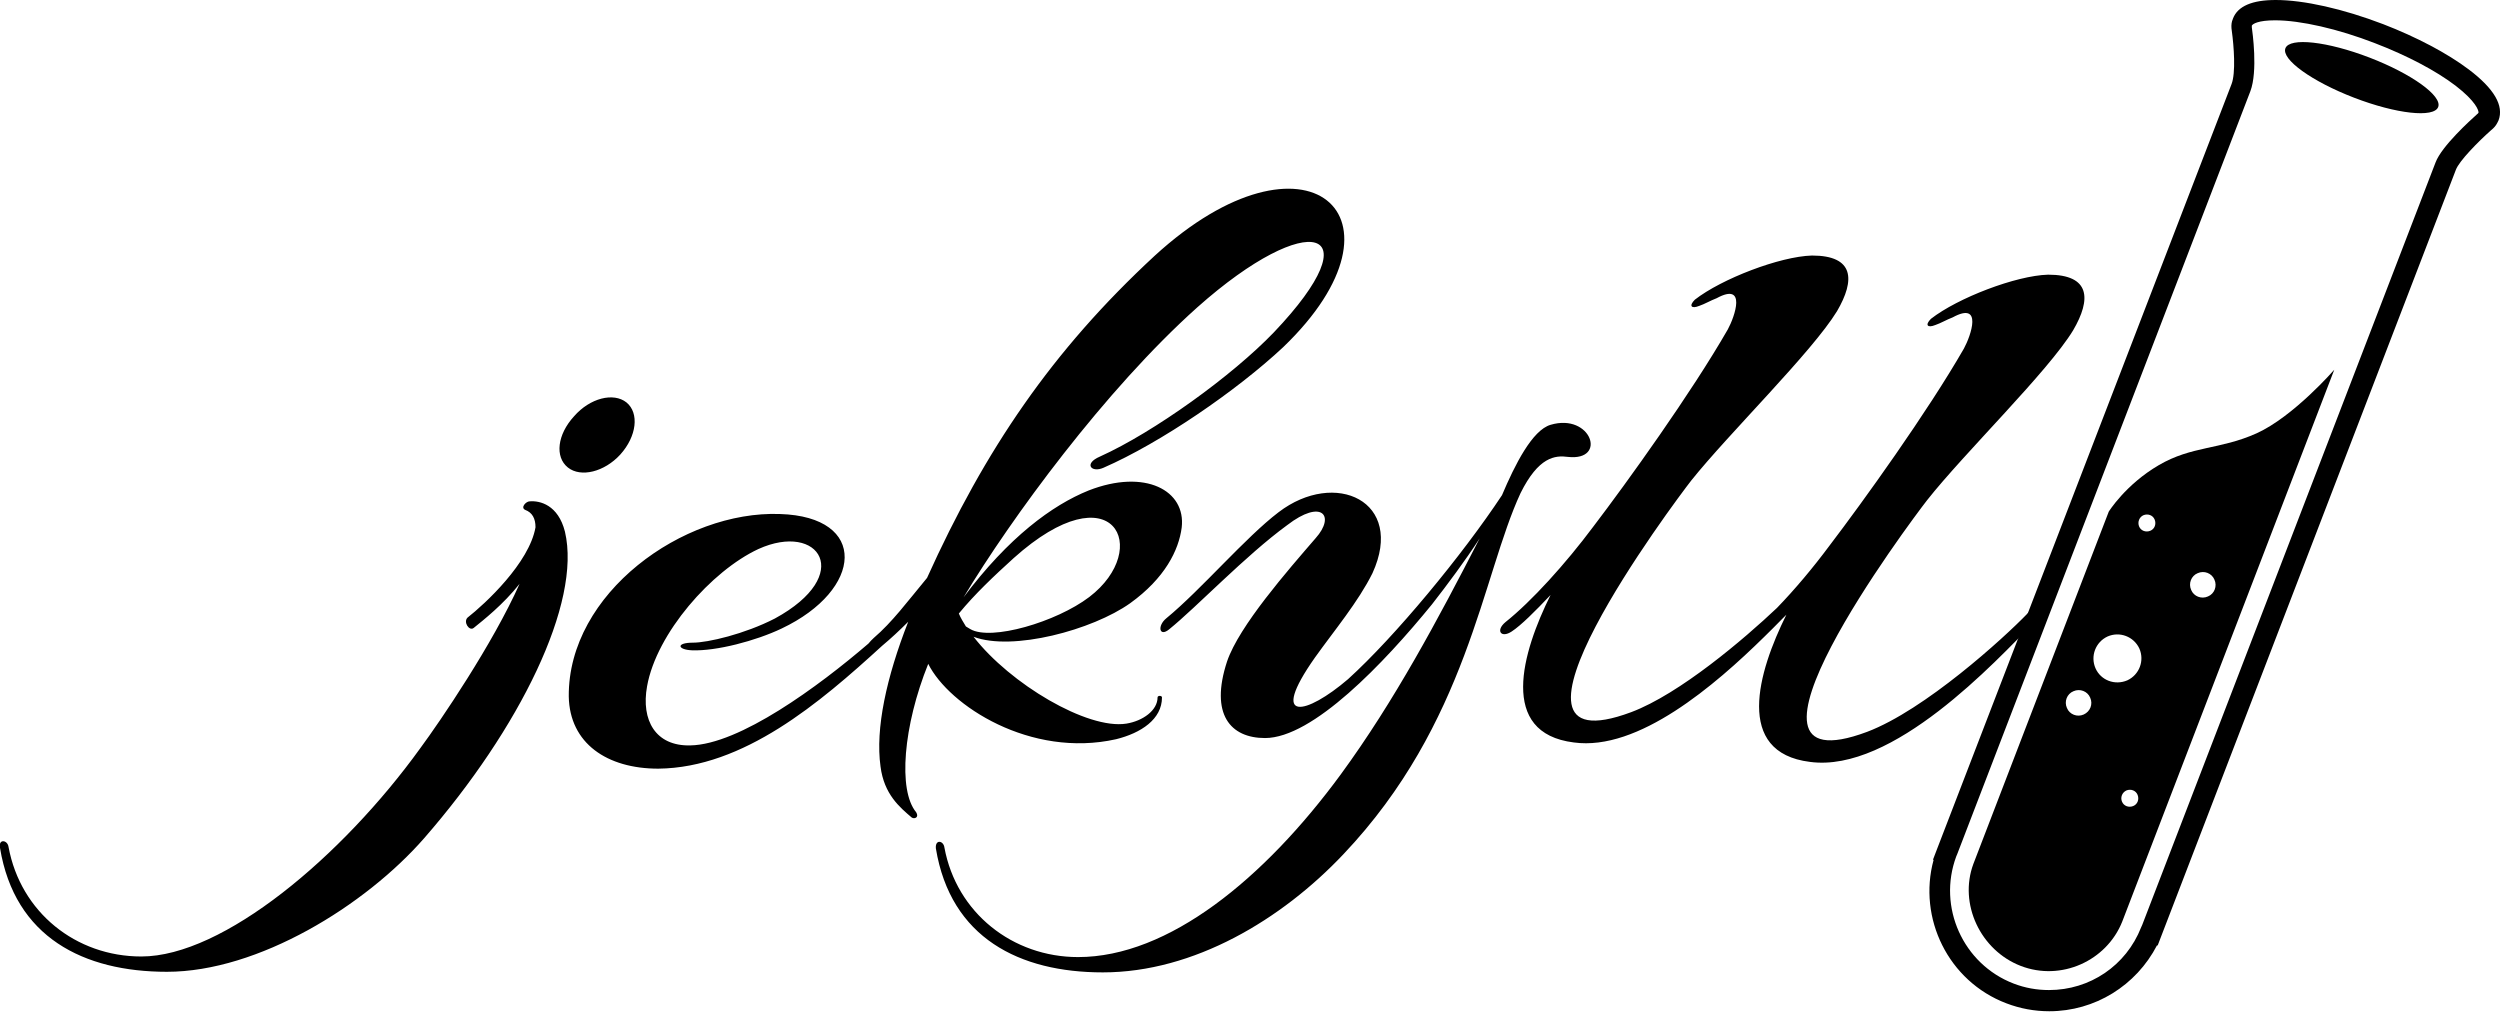
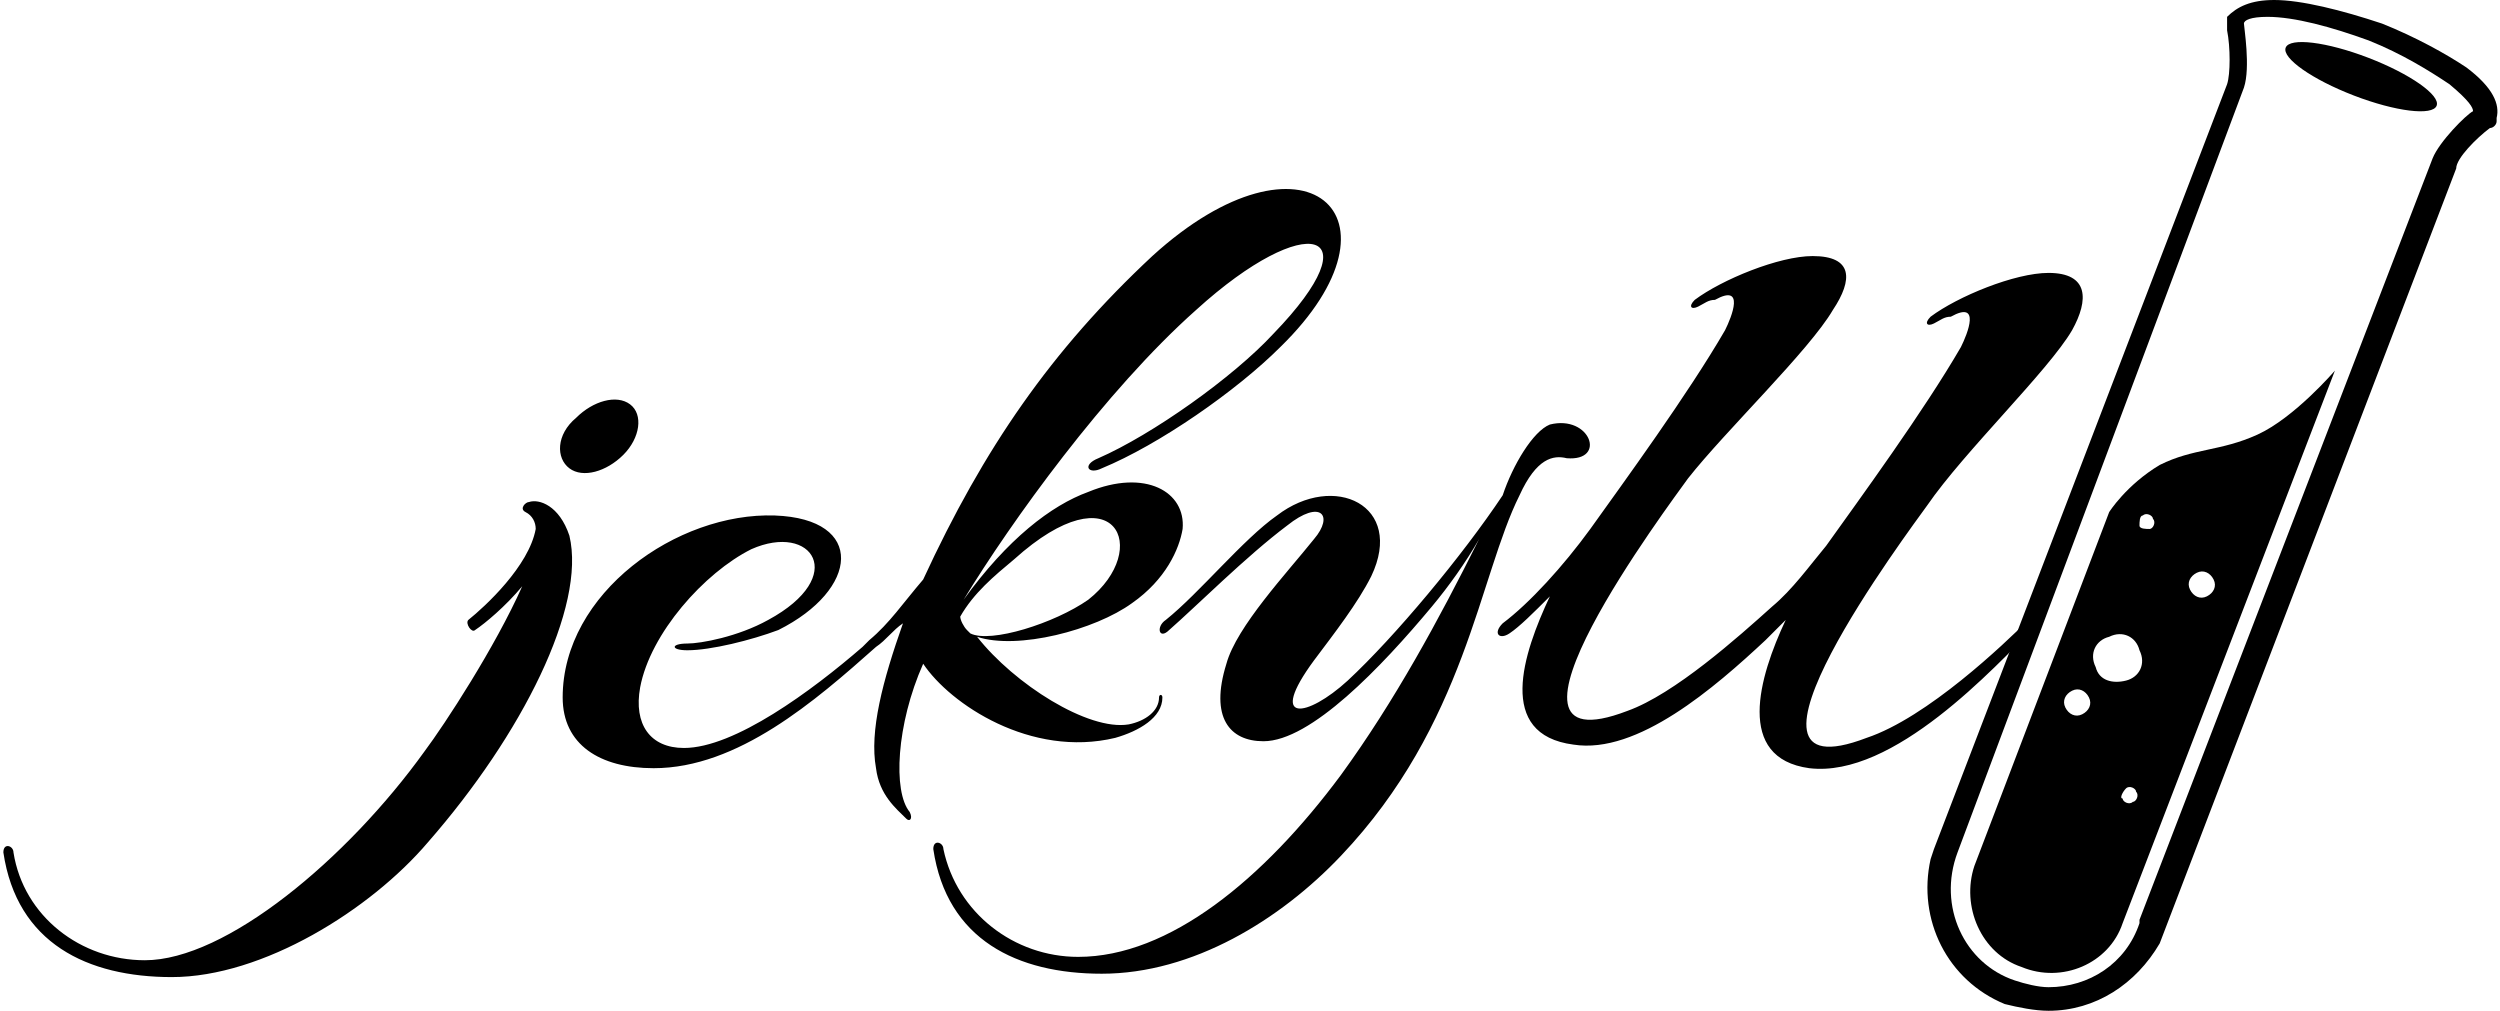
- <svg xmlns="http://www.w3.org/2000/svg" viewBox="0 0 849.2 343.5">
+ <svg xmlns="http://www.w3.org/2000/svg" id="Layer_1" viewBox="0 0 74.2 30">
  <style>.st0{display:none}.st1{display:inline}.st2{fill:#c00}</style>
  <g id="logo-black">
    <g id="test-tube_1_">
-       <path id="tube_1_" d="M696.1 343.5c-5 0-9.9-.9-14.6-2.7-19.7-7.5-30.1-28.9-24.7-48.7l-.2-.1 1.3-3.4L758 28.6c1.5-3.8.8-13 .1-18.1-.2-1.2-.2-2.3.1-3.4l.1-.2c.1-.2.1-.4.2-.6C760.1 2.1 765 0 773 0c9.6 0 22.9 3 36.5 8.2 11.4 4.4 21.8 9.9 29.1 15.4 8.6 6.5 12 12.3 10.1 17.3l-.3.6-.1.2c-.5 1-1.2 1.8-2.1 2.5-4.4 3.9-10.9 10.5-12 13.5L732.9 321.2l-.2-.1c-7.1 13.7-21.1 22.4-36.6 22.4zm-31.3-53.3l-.3.7c-6.4 17.2 2.3 36.6 19.5 43.2 3.9 1.5 7.9 2.2 12 2.2 13.9 0 26.2-8.3 31.3-21.3l.4-.9 99.6-258.9c2.1-5.6 12-14.5 14-16.3l.2-.2c.2-.1.3-.2.3-.3l.1-.1c.1-.7-.8-3.8-7.8-9.2-6.7-5.1-16.4-10.2-27.3-14.4-12.6-4.9-25.4-7.8-34-7.8-5.7 0-7.6 1.2-7.9 1.8v.6c.2 1.5 2.1 14.8-.5 21.7l-99.6 259.2z" />
-       <path id="liquid_1_" d="M792.9 125.6s-13.8 15.9-26.4 21.6c-12.5 5.6-21.9 4.2-33.2 10.8s-17 15.8-17 15.8l-46 119.7c-5 13.5 2.4 29.3 16.1 34.6 13.7 5.3 29.2-1.7 34.5-15.1l72-187.4zm-46.4 69.1c2.2-1 4.8 0 5.7 2.2 1 2.2 0 4.8-2.2 5.7-2.2 1-4.8 0-5.7-2.2-1-2.2 0-4.8 2.2-5.7zM728.1 175c1.5-.6 3.2 0 3.8 1.5s0 3.2-1.5 3.8-3.2 0-3.8-1.5c-.6-1.5.1-3.2 1.5-3.8zm-20.3 67.7c-2.2 1-4.8 0-5.7-2.2-1-2.2 0-4.8 2.2-5.7 2.2-1 4.8 0 5.7 2.2 1 2.2 0 4.7-2.2 5.7zm4-15.7c-1.8-4.1 0-8.9 4.1-10.8 4.1-1.8 8.9 0 10.8 4.1 1.8 4.1 0 8.9-4.1 10.8-4.2 1.8-9 0-10.8-4.1zm10.5 41.5c1.5-.6 3.2 0 3.8 1.5.6 1.5 0 3.2-1.5 3.8-1.5.6-3.2 0-3.8-1.5-.6-1.4 0-3.1 1.5-3.8z" />
-       <ellipse id="top_1_" transform="rotate(-68.96 802.28 26.297)" cx="802.2" cy="26.3" rx="7.3" ry="27.8" />
+       <path id="tube_1_" d="M60.8 30c-.4 0-.9-.1-1.3-.2-1.7-.7-2.6-2.5-2.2-4.3l.1-.3 8.7-22.7c.1-.3.1-1.1 0-1.6V.5c.3-.3.7-.5 1.4-.5.8 0 2 .3 3.2.7 1 .4 1.9.9 2.5 1.3.8.6 1 1.1.9 1.5v.1c0 .1-.1.2-.2.2-.4.3-1 .9-1 1.2l-8.8 23c-.7 1.2-1.9 2-3.3 2zm-2.7-4.7c-.6 1.6.2 3.3 1.7 3.8.3.1.7.2 1 .2 1.2 0 2.3-.7 2.7-1.9v-.1l8.7-22.6c.2-.5 1-1.3 1.2-1.4 0-.1-.1-.3-.7-.8-.6-.4-1.4-.9-2.4-1.3-1.1-.4-2.2-.7-3-.7-.5 0-.7.1-.7.2s.2 1.3 0 1.9l-8.5 22.7z" />
+       <path id="liquid_1_" d="M69.3 11s-1.2 1.4-2.3 1.9c-1.1.5-1.9.4-2.9.9-1 .6-1.5 1.4-1.5 1.4l-4 10.5c-.4 1.2.2 2.6 1.4 3 1.2.5 2.6-.1 3-1.3L69.3 11zm-4.1 6c.2-.1.4 0 .5.2.1.2 0 .4-.2.5-.2.1-.4 0-.5-.2-.1-.2 0-.4.2-.5zm-1.6-1.7c.1-.1.3 0 .3.1.1.1 0 .3-.1.3s-.3 0-.3-.1 0-.3.1-.3zm-1.8 5.9c-.2.1-.4 0-.5-.2-.1-.2 0-.4.2-.5.2-.1.4 0 .5.2.1.2 0 .4-.2.5zm.4-1.4c-.2-.4 0-.8.4-.9.4-.2.8 0 .9.4.2.4 0 .8-.4.9-.4.1-.8 0-.9-.4zm.9 3.6c.1-.1.3 0 .3.1.1.1 0 .3-.1.3-.1.1-.3 0-.3-.1-.1 0 0-.2.1-.3z" />
+       <ellipse id="top_1_" transform="rotate(-68.96 70.072 2.303)" cx="70.1" cy="2.3" rx=".6" ry="2.4" />
    </g>
-     <path id="jekyll-text" d="M192.9 158.8c4.4 3.5 12.4 1.5 17.8-4.4 5.6-6.2 6.5-14.1 2.1-17.7-4.4-3.5-12.4-1.5-17.8 4.7-5.7 6.2-6.6 13.8-2.1 17.4zm-13 11.5c-1.2 0-3.2 2.1-1.5 2.9 2.4.9 3.5 2.9 3.5 5.9-2.1 12.1-17.1 26-23.1 30.7-1.5 1.5.6 4.7 2.1 3.5 3.2-2.6 10-7.9 15.6-15-9.1 20.4-26.9 46.6-33.7 55.8-26.6 36.9-67 70.8-94.8 70.8-22.2 0-41-15-45.1-37.2-.3-2.4-3.5-2.9-2.9.3 5 30.4 28.4 42.1 56.7 42.1 31 0 67.4-22.5 87.4-45.4 32.4-37.2 53.5-79.9 47.8-104.1-2.3-9.1-8.5-10.6-12-10.3zm199.2 80.8c8.5-2.1 15.6-6.8 15.6-14.2 0-.7-1.5-.7-1.5 0 0 4.4-5 8-10.6 8.9-13.2 2.1-39.5-13.5-51.9-29.5 13.2 5 40.4-2.3 53.2-11.4 11.8-8.5 16.5-18 17.5-25.7 1.5-12.6-12.4-20.1-31.6-12.6-12.4 5-27.2 15.9-42.5 36.3 16.2-26.9 48.1-70.5 79.4-98.5 38.1-33.9 60.2-27.4 26 8.5-14.1 14.7-40.7 33.9-59.1 42.2-5.6 2.4-2.9 5.6 1.2 3.8 19.5-8.5 45.4-26.3 61.1-41 46.3-44.5 7.7-78.1-43.7-31-34.8 32.2-57.6 65.8-77.3 109.4-6.8 8.2-11.8 15-18.1 20.4-.7.6-1.3 1.3-1.8 1.9-17 14.6-43.8 34.3-60.5 34.6-11.8.3-16.8-8.5-14.7-20.1 3.2-18 21.9-39.2 37.8-46.6 20.7-9.4 32.8 8.8 5.6 23.6-10.3 5.3-22.8 8.2-27.8 8.2-5.9 0-5.3 2.4-.3 2.6 8.2.3 21.6-3.2 30.4-7.4 27.8-13.2 29.5-38-.6-38.9-32.8-1.2-72 26.9-71.7 62 .3 15.9 13 24.5 30.4 24.5 29-.3 54.9-22.4 76-41.7 3-2.5 6-5.3 8.9-8.2-7.4 18.9-11.2 36.3-9.4 49.2 1.2 9.4 6.5 13.8 10.6 17.3.9.6 2.6 0 1.5-1.8-6.2-7.4-4.4-29.3 4.1-50.4 7.1 14.2 34.8 32.1 63.8 25.6zm-34.8-61.5c33.9-30.4 47.2-3.2 25.7 13.2-11.2 8.5-33.4 15-40.4 10.9l-1.5-.9c-.9-1.5-1.8-2.9-2.4-4.4 5.5-6.7 12-12.8 18.6-18.8zm188.3-34.4c13.5 1.5 7.9-15-5.9-10.9-6.2 1.8-12.1 13.5-16.5 23.9-13.5 20.4-36.3 48-52.3 62.5-14.1 12.1-27.2 15.3-11.2-7.4 6.5-9.1 14.7-18.9 19.5-28.6 11.2-24.5-12.7-35.4-31.9-20.7-11.2 8.5-26.3 26.3-38.1 36-3.2 2.6-2.4 6.5.9 3.8 9.4-7.6 26-25.1 40.1-35.4 11.8-9.1 16.5-3.2 9.7 4.4-9.4 10.9-26 29.8-30.1 41.9-5.9 18 1.2 26 12.9 26 16.2 0 40.4-25.4 56.7-45.4 5.3-6.8 11.2-14.7 16.2-22.4-14.1 27.4-28.9 55.2-47.2 80.2-26 35.4-58.5 62-89.2 62-22.2 0-41.3-15-45.4-37.2-.3-2.4-3.2-2.9-2.9.3 5 30.4 28.4 42.1 56.7 42.1 31 0 60.8-18 81.7-40.1 42.2-44.5 47.2-94.7 60.2-122.7 6.1-12.3 11.7-12.9 16.1-12.3zm171.6-43c6.2-10.6 5.9-18.9-8.5-18.9-10.9.3-30.7 7.9-39.8 15-2.1 2.1-1.2 3.2 1.5 2.1 1.8-.6 3.8-1.8 5.9-2.6 10.3-5.6 6.2 6.2 3.8 10.6-12.4 21.6-34.2 51.9-45.7 67-5.5 7.4-11.7 14.8-17.8 21.1-11.1 10.5-33 29.2-49.5 35.4-53.8 20.1 14.7-71.4 20.4-78.7 12.7-15.9 41-43.6 49.5-57.5 6.2-10.6 5.9-18.9-8.5-18.9-10.9.3-30.7 7.9-39.8 15-2.1 2.1-1.2 3.2 1.5 2.1 1.8-.6 3.8-1.8 5.9-2.6 10.3-5.6 6.2 6.2 3.8 10.6-12.4 21.6-34.2 51.9-45.7 67-9.4 12.6-21 25.4-29.8 32.4-3.5 2.9-1.5 5.6 2.1 3.2 3.2-2.1 7.9-6.8 13.2-12.4-9.7 19.5-17.8 46.9 7.9 50.1 21.9 3 47.9-19.4 64.7-35.9 1.8-1.8 3.9-3.8 6-6l1.5-1.5c-9.7 19.5-17.7 46.8 8 50 28.1 3.8 62.9-33.9 76.4-47.7 2.6-2.6 1.8-7.1-2.6-2.6-7.9 8.2-34.8 32.7-54.4 40.1-53.8 20.1 14.7-71.4 20.4-78.7 12.7-16.1 41.1-43.7 49.6-57.7z" />
+     <path id="jekyll-text" d="M16.9 13.9c.4.3 1.1.1 1.6-.4s.6-1.2.2-1.5c-.4-.3-1.1-.1-1.6.4-.6.5-.6 1.2-.2 1.5zm-1.2 1c-.1 0-.3.2-.1.3.2.1.3.3.3.5-.2 1.1-1.5 2.3-2 2.7-.1.1.1.4.2.3.3-.2.9-.7 1.4-1.3-.8 1.8-2.3 4.1-2.9 4.9-2.3 3.2-5.9 6.2-8.3 6.2-1.9 0-3.6-1.3-3.9-3.2 0-.2-.3-.3-.3 0C.5 28 2.6 29 5.1 29c2.7 0 5.9-2 7.6-4 2.8-3.2 4.7-7 4.2-9.1-.3-.9-.9-1.1-1.2-1zm17.4 7c.7-.2 1.4-.6 1.4-1.2 0-.1-.1-.1-.1 0 0 .4-.4.7-.9.8-1.2.2-3.4-1.2-4.5-2.6 1.2.4 3.5-.2 4.6-1 1-.7 1.4-1.6 1.5-2.2.1-1.1-1.1-1.8-2.8-1.1-1.1.4-2.4 1.4-3.7 3.2 1.4-2.3 4.2-6.2 6.9-8.6 3.3-3 5.3-2.4 2.3.7-1.2 1.3-3.6 3-5.2 3.7-.5.2-.3.5.1.3 1.7-.7 4-2.3 5.3-3.6 4-3.9.7-6.8-3.8-2.7-3 2.8-5 5.7-6.8 9.6-.6.7-1 1.3-1.6 1.8l-.2.2c-1.5 1.3-3.8 3-5.3 3-1 0-1.5-.7-1.3-1.8.3-1.6 1.9-3.4 3.3-4.1 1.8-.8 2.9.8.5 2.1-.9.5-2 .7-2.4.7-.5 0-.5.2 0 .2.7 0 1.9-.3 2.7-.6 2.4-1.2 2.6-3.3-.1-3.4-2.9-.1-6.3 2.3-6.3 5.4 0 1.4 1.1 2.1 2.7 2.1 2.5 0 4.8-2 6.6-3.6.3-.2.5-.5.8-.7-.6 1.7-1 3.2-.8 4.3.1.8.6 1.2.9 1.5.1.1.2 0 .1-.2-.5-.6-.4-2.6.4-4.4.8 1.2 3.2 2.8 5.7 2.2zm-3-5.3c3-2.7 4.1-.3 2.2 1.2-1 .7-2.9 1.3-3.5 1l-.1-.1c-.1-.1-.2-.3-.2-.4.4-.7 1-1.2 1.6-1.7zm16.4-3c1.2.1.7-1.3-.5-1-.5.2-1.1 1.2-1.4 2.1-1.2 1.8-3.2 4.2-4.6 5.5-1.2 1.1-2.4 1.3-1-.6.6-.8 1.3-1.7 1.7-2.5 1-2.1-1.1-3.1-2.8-1.8-1 .7-2.3 2.3-3.3 3.1-.3.2-.2.6.1.3.8-.7 2.3-2.2 3.5-3.1 1-.8 1.4-.3.8.4-.8 1-2.3 2.6-2.6 3.7-.5 1.6.1 2.3 1.1 2.3 1.4 0 3.5-2.2 5-4 .5-.6 1-1.3 1.4-2-1.2 2.4-2.5 4.8-4.1 7-2.3 3.1-5.1 5.4-7.8 5.4-1.9 0-3.6-1.3-4-3.2 0-.2-.3-.3-.3 0 .4 2.7 2.5 3.7 5 3.7 2.7 0 5.3-1.6 7.1-3.5 3.7-3.9 4.1-8.3 5.3-10.7.5-1.1 1-1.2 1.4-1.1zm15-3.8c.5-.9.5-1.7-.7-1.7-1 0-2.7.7-3.5 1.3-.2.2-.1.3.1.2.2-.1.3-.2.5-.2.9-.5.5.5.3.9-1.1 1.9-3 4.5-4 5.9-.5.6-1 1.3-1.6 1.8-1 .9-2.9 2.6-4.3 3.1-4.7 1.8 1.3-6.2 1.8-6.9 1.1-1.4 3.6-3.8 4.3-5 .6-.9.6-1.6-.6-1.6-1 0-2.7.7-3.5 1.3-.2.2-.1.3.1.2.2-.1.3-.2.5-.2.9-.5.5.5.3.9-1.1 1.9-3 4.5-4 5.9-.8 1.1-1.8 2.2-2.6 2.8-.3.3-.1.5.2.3.3-.2.7-.6 1.2-1.1-.8 1.7-1.6 4.1.7 4.4 1.9.3 4.2-1.7 5.7-3.1l.5-.5.1-.1c-.8 1.7-1.5 4.1.7 4.4 2.5.3 5.5-3 6.7-4.2.2-.2.2-.6-.2-.2-.7.7-3 2.9-4.8 3.5-4.7 1.8 1.3-6.2 1.8-6.9 1.1-1.6 3.6-4 4.3-5.2z" />
  </g>
  <g id="logo-black-red" class="st0">
    <g id="test-tube_2_" class="st1">
-       <path id="tube_2_" d="M696.1 343.5c-5 0-9.9-.9-14.6-2.7-19.7-7.5-30.1-28.9-24.7-48.7l-.2-.1 1.3-3.4L758 28.6c1.5-3.8.8-13 .1-18.1-.2-1.2-.2-2.3.1-3.4l.1-.2c.1-.2.1-.4.2-.6C760.1 2.1 765 0 773 0c9.6 0 22.9 3 36.5 8.2 11.4 4.4 21.8 9.9 29.1 15.4 8.6 6.5 12 12.3 10.1 17.3l-.3.6-.1.2c-.5 1-1.2 1.8-2.1 2.5-4.4 3.9-10.9 10.5-12 13.5L732.9 321.2l-.2-.1c-7.1 13.7-21.1 22.4-36.6 22.4zm-31.3-53.3l-.3.7c-6.4 17.2 2.3 36.6 19.5 43.2 3.9 1.5 7.9 2.2 12 2.2 13.9 0 26.2-8.3 31.3-21.3l.4-.9 99.6-258.9c2.1-5.6 12-14.5 14-16.3l.2-.2c.2-.1.3-.2.3-.3l.1-.1c.1-.7-.8-3.8-7.8-9.2-6.7-5.1-16.4-10.2-27.3-14.4-12.6-4.9-25.4-7.8-34-7.8-5.7 0-7.6 1.2-7.9 1.8v.6c.2 1.5 2.1 14.8-.5 21.7l-99.6 259.2z" />
-       <path id="liquid_2_" class="st2" d="M792.9 125.6s-13.8 15.9-26.4 21.6c-12.5 5.6-21.9 4.2-33.2 10.8s-17 15.8-17 15.8l-46 119.7c-5 13.5 2.4 29.3 16.1 34.6 13.7 5.3 29.2-1.7 34.5-15.1l72-187.4zm-46.4 69.1c2.2-1 4.8 0 5.7 2.2 1 2.2 0 4.8-2.2 5.7-2.2 1-4.8 0-5.7-2.2-1-2.2 0-4.8 2.2-5.7zM728.1 175c1.5-.6 3.2 0 3.8 1.5s0 3.2-1.5 3.8-3.2 0-3.8-1.5c-.6-1.5.1-3.2 1.5-3.8zm-20.3 67.7c-2.2 1-4.8 0-5.7-2.2-1-2.2 0-4.8 2.2-5.7 2.2-1 4.8 0 5.7 2.2 1 2.2 0 4.7-2.2 5.7zm4-15.7c-1.8-4.1 0-8.9 4.1-10.8 4.1-1.8 8.9 0 10.8 4.1 1.8 4.1 0 8.9-4.1 10.8-4.2 1.8-9 0-10.8-4.1zm10.5 41.5c1.5-.6 3.2 0 3.8 1.5.6 1.5 0 3.2-1.5 3.8-1.5.6-3.2 0-3.8-1.5-.6-1.4 0-3.1 1.5-3.8z" />
-       <ellipse id="top_2_" transform="rotate(-68.96 802.28 26.297)" cx="802.2" cy="26.3" rx="7.3" ry="27.8" />
+       <path id="tube_2_" d="M308.6 186.8c-5 0-9.9-.9-14.6-2.7-19.7-7.5-30.1-28.9-24.7-48.7l-.2-.1 1.3-3.4 100.1-260c1.5-3.8.8-13 .1-18.1-.2-1.2-.2-2.3.1-3.4l.1-.2c.1-.2.1-.4.2-.6 1.6-4.2 6.5-6.3 14.5-6.3 9.6 0 22.9 3 36.5 8.2 11.4 4.4 21.8 9.9 29.1 15.4 8.6 6.5 12 12.3 10.1 17.3l-.3.6-.1.2c-.5 1-1.2 1.8-2.1 2.5-4.4 3.9-10.9 10.5-12 13.5L345.4 164.5l-.2-.1c-7.1 13.6-21.1 22.4-36.6 22.4zm-31.3-53.3l-.3.7c-6.4 17.2 2.3 36.6 19.5 43.2 3.9 1.5 7.9 2.2 12 2.2 13.9 0 26.2-8.3 31.3-21.3l.4-.9 99.6-258.9c2.1-5.6 12-14.5 14-16.3l.2-.2c.2-.1.3-.2.3-.3l.1-.1c.1-.7-.8-3.8-7.8-9.2-6.7-5.1-16.4-10.2-27.3-14.4-12.6-4.9-25.4-7.8-34-7.8-5.7 0-7.6 1.2-7.9 1.8v.6c.2 1.5 2.1 14.8-.5 21.7l-99.6 259.2z" />
+       <path id="liquid_2_" class="st2" d="M405.4-31.2S391.6-15.3 379-9.6C366.5-4 357.1-5.4 345.8 1.2s-17 15.8-17 15.8l-46 119.7c-5 13.5 2.4 29.3 16.1 34.6 13.7 5.3 29.2-1.7 34.5-15.1l72-187.4zM359 37.9c2.2-1 4.8 0 5.7 2.2 1 2.2 0 4.8-2.2 5.7-2.2 1-4.8 0-5.7-2.2-1-2.2 0-4.7 2.2-5.7zm-18.4-19.7c1.5-.6 3.2 0 3.8 1.5s0 3.2-1.5 3.8-3.2 0-3.8-1.5.1-3.1 1.5-3.8zm-20.3 67.7c-2.2 1-4.8 0-5.7-2.2-1-2.2 0-4.8 2.2-5.7 2.2-1 4.8 0 5.7 2.2 1 2.2 0 4.7-2.2 5.7zm4-15.7c-1.8-4.1 0-8.9 4.1-10.8 4.1-1.8 8.9 0 10.8 4.1 1.8 4.1 0 8.9-4.1 10.8-4.2 1.8-9 .1-10.8-4.1zm10.5 41.6c1.5-.6 3.2 0 3.8 1.5s0 3.2-1.5 3.8c-1.5.6-3.2 0-3.8-1.5-.6-1.5 0-3.1 1.5-3.8z" />
+       <ellipse id="top_2_" transform="rotate(-68.96 414.759 -130.383)" cx="414.7" cy="-130.4" rx="7.3" ry="27.8" />
    </g>
-     <path id="jekyll-text_1_" class="st1" d="M192.9 158.8c4.4 3.5 12.4 1.5 17.8-4.4 5.6-6.2 6.5-14.1 2.1-17.7-4.4-3.5-12.4-1.5-17.8 4.7-5.7 6.2-6.6 13.8-2.1 17.4zm-13 11.5c-1.2 0-3.2 2.1-1.5 2.9 2.4.9 3.5 2.9 3.5 5.9-2.1 12.1-17.1 26-23.1 30.7-1.5 1.5.6 4.7 2.1 3.5 3.2-2.6 10-7.9 15.6-15-9.1 20.4-26.9 46.6-33.7 55.8-26.6 36.9-67 70.8-94.8 70.8-22.2 0-41-15-45.1-37.2-.3-2.4-3.5-2.9-2.9.3 5 30.4 28.4 42.1 56.7 42.1 31 0 67.4-22.5 87.4-45.4 32.4-37.2 53.5-79.9 47.8-104.1-2.3-9.1-8.5-10.6-12-10.3zm199.2 80.8c8.5-2.1 15.6-6.8 15.6-14.2 0-.7-1.5-.7-1.5 0 0 4.4-5 8-10.6 8.9-13.2 2.1-39.5-13.5-51.9-29.5 13.2 5 40.4-2.3 53.2-11.4 11.8-8.5 16.5-18 17.5-25.7 1.5-12.6-12.4-20.1-31.6-12.6-12.4 5-27.2 15.9-42.5 36.3 16.2-26.9 48.1-70.5 79.4-98.5 38.1-33.9 60.2-27.4 26 8.5-14.1 14.7-40.7 33.9-59.1 42.2-5.6 2.4-2.9 5.6 1.2 3.8 19.5-8.5 45.4-26.3 61.1-41 46.3-44.5 7.7-78.1-43.7-31-34.8 32.2-57.6 65.8-77.3 109.4-6.8 8.2-11.8 15-18.1 20.4-.7.6-1.3 1.3-1.8 1.9-17 14.6-43.8 34.3-60.5 34.6-11.8.3-16.8-8.5-14.7-20.1 3.2-18 21.9-39.2 37.8-46.6 20.7-9.4 32.8 8.8 5.6 23.6-10.3 5.3-22.8 8.2-27.8 8.2-5.9 0-5.3 2.4-.3 2.6 8.2.3 21.6-3.2 30.4-7.4 27.8-13.2 29.5-38-.6-38.9-32.8-1.2-72 26.9-71.7 62 .3 15.9 13 24.5 30.4 24.5 29-.3 54.9-22.4 76-41.7 3-2.5 6-5.3 8.9-8.2-7.4 18.9-11.2 36.3-9.4 49.2 1.2 9.4 6.5 13.8 10.6 17.3.9.6 2.6 0 1.5-1.8-6.2-7.4-4.4-29.3 4.1-50.4 7.1 14.2 34.8 32.1 63.8 25.6zm-34.8-61.5c33.9-30.4 47.2-3.2 25.7 13.2-11.2 8.5-33.4 15-40.4 10.9l-1.5-.9c-.9-1.5-1.8-2.9-2.4-4.4 5.5-6.7 12-12.8 18.6-18.8zm188.3-34.4c13.5 1.5 7.9-15-5.9-10.9-6.2 1.8-12.1 13.5-16.5 23.9-13.5 20.4-36.3 48-52.3 62.5-14.1 12.1-27.2 15.3-11.2-7.4 6.5-9.1 14.7-18.9 19.5-28.6 11.2-24.5-12.7-35.4-31.9-20.7-11.2 8.5-26.3 26.3-38.1 36-3.2 2.6-2.4 6.5.9 3.8 9.4-7.6 26-25.1 40.1-35.4 11.8-9.1 16.5-3.2 9.7 4.4-9.4 10.9-26 29.8-30.1 41.9-5.9 18 1.2 26 12.9 26 16.2 0 40.4-25.4 56.7-45.4 5.3-6.8 11.2-14.7 16.2-22.4-14.1 27.4-28.9 55.2-47.2 80.2-26 35.4-58.5 62-89.2 62-22.2 0-41.3-15-45.4-37.2-.3-2.4-3.2-2.9-2.9.3 5 30.4 28.4 42.1 56.7 42.1 31 0 60.8-18 81.7-40.1 42.2-44.5 47.2-94.7 60.2-122.7 6.1-12.3 11.7-12.9 16.1-12.3zm171.6-43c6.2-10.6 5.9-18.9-8.5-18.9-10.9.3-30.7 7.9-39.8 15-2.1 2.1-1.2 3.2 1.5 2.1 1.8-.6 3.8-1.8 5.9-2.6 10.3-5.6 6.2 6.2 3.8 10.6-12.4 21.6-34.2 51.9-45.7 67-5.5 7.4-11.7 14.8-17.8 21.1-11.1 10.5-33 29.2-49.5 35.4-53.8 20.1 14.7-71.4 20.4-78.7 12.7-15.9 41-43.6 49.5-57.5 6.2-10.6 5.9-18.9-8.5-18.9-10.9.3-30.7 7.9-39.8 15-2.1 2.1-1.2 3.2 1.5 2.1 1.8-.6 3.8-1.8 5.9-2.6 10.3-5.6 6.2 6.2 3.8 10.6-12.4 21.6-34.2 51.9-45.7 67-9.4 12.6-21 25.4-29.8 32.4-3.5 2.9-1.5 5.6 2.1 3.2 3.2-2.1 7.9-6.8 13.2-12.4-9.7 19.5-17.8 46.9 7.9 50.1 21.9 3 47.9-19.4 64.7-35.9 1.8-1.8 3.9-3.8 6-6l1.5-1.5c-9.7 19.5-17.7 46.8 8 50 28.1 3.8 62.9-33.9 76.4-47.7 2.6-2.6 1.8-7.1-2.6-2.6-7.9 8.2-34.8 32.7-54.4 40.1-53.8 20.1 14.7-71.4 20.4-78.7 12.7-16.1 41.1-43.7 49.6-57.7z" />
+     <path id="jekyll-text_1_" class="st1" d="M-194.6 2.1c4.4 3.5 12.4 1.5 17.8-4.4 5.6-6.2 6.5-14.1 2.1-17.7-4.4-3.5-12.4-1.5-17.8 4.7-5.7 6.2-6.6 13.7-2.1 17.4zm-13 11.5c-1.2 0-3.2 2.1-1.5 2.9 2.4.9 3.5 2.9 3.5 5.9-2.1 12.1-17.1 26-23.1 30.7-1.5 1.5.6 4.7 2.1 3.5 3.2-2.6 10-7.9 15.6-15-9.1 20.4-26.9 46.6-33.7 55.8-26.6 36.9-67 70.8-94.8 70.8-22.2 0-41-15-45.1-37.2-.3-2.4-3.5-2.9-2.9.3 5 30.4 28.4 42.1 56.7 42.1 31 0 67.4-22.5 87.4-45.4 32.4-37.3 53.5-80 47.8-104.2-2.3-9-8.5-10.6-12-10.2zM-8.4 94.4C.1 92.3 7.2 87.6 7.2 80.2c0-.7-1.5-.7-1.5 0 0 4.4-5 8-10.6 8.9-13.2 2.1-39.5-13.5-51.9-29.5 13.2 5 40.4-2.3 53.2-11.4 11.8-8.5 16.5-18 17.5-25.7C15.4 9.9 1.5 2.4-17.7 9.9c-12.4 5-27.2 15.9-42.5 36.3C-44 19.3-12.1-24.3 19.2-52.3c38.1-33.9 60.2-27.4 26 8.5C31.1-29.1 4.5-9.9-13.9-1.6-19.5.8-16.8 4-12.7 2.2c19.5-8.5 45.4-26.3 61.1-41 46.3-44.5 7.7-78.1-43.7-31C-30.1-37.6-52.9-4-72.6 39.6c-6.8 8.2-11.8 15-18.1 20.4-.7.6-1.3 1.3-1.8 1.9-17 14.6-43.8 34.3-60.5 34.6-11.8.3-16.8-8.5-14.7-20.1 3.2-18 21.9-39.2 37.8-46.6 20.7-9.4 32.8 8.8 5.6 23.6-10.3 5.3-22.8 8.2-27.8 8.2-5.9 0-5.3 2.4-.3 2.6 8.2.3 21.6-3.2 30.4-7.4 27.8-13.2 29.5-38-.6-38.9-32.8-1.2-72 26.9-71.7 62 .3 15.9 13 24.5 30.4 24.5 29-.3 54.9-22.4 76-41.7 3-2.5 6-5.3 8.9-8.2-7.4 18.9-11.2 36.3-9.4 49.2 1.2 9.4 6.5 13.8 10.6 17.3.9.6 2.6 0 1.5-1.8-6.2-7.4-4.4-29.3 4.1-50.4 7.1 14.1 34.8 32.1 63.8 25.6zm-34.8-61.5C-9.3 2.5 4 29.7-17.5 46.1c-11.2 8.5-33.4 15-40.4 10.9l-1.5-.9c-.9-1.5-1.8-2.9-2.4-4.4 5.5-6.8 12-12.8 18.6-18.8zM145.1-1.6c13.5 1.5 7.9-15-5.9-10.9-6.2 1.8-12.1 13.5-16.5 23.9-13.5 20.4-36.3 48-52.3 62.5C56.3 86 43.2 89.2 59.2 66.5c6.5-9.1 14.7-18.9 19.5-28.6C89.9 13.4 66 2.5 46.8 17.2c-11.2 8.5-26.3 26.3-38.1 36-3.2 2.6-2.4 6.5.9 3.8 9.4-7.6 26-25.1 40.1-35.4 11.8-9.1 16.5-3.2 9.7 4.4-9.4 10.9-26 29.8-30.1 41.9-5.9 18 1.2 26 12.9 26 16.2 0 40.4-25.4 56.7-45.4 5.3-6.8 11.2-14.7 16.2-22.4-14.1 27.4-28.9 55.2-47.2 80.2-26 35.4-58.5 62-89.2 62-22.2 0-41.3-15-45.4-37.2-.3-2.4-3.2-2.9-2.9.3 5 30.4 28.4 42.1 56.7 42.1 31 0 60.8-18 81.7-40.1C111 88.9 116 38.7 129 10.7c6.1-12.3 11.7-12.8 16.1-12.3zm171.6-43c6.2-10.6 5.9-18.9-8.5-18.9-10.9.3-30.7 7.9-39.8 15-2.1 2.1-1.2 3.2 1.5 2.1 1.8-.6 3.8-1.8 5.9-2.6 10.3-5.6 6.2 6.2 3.8 10.6-12.4 21.6-34.2 51.9-45.7 67-5.5 7.4-11.7 14.8-17.8 21.1-11.1 10.5-33 29.2-49.5 35.4-53.8 20.1 14.7-71.4 20.4-78.7 12.7-15.9 41-43.6 49.5-57.5 6.2-10.6 5.9-18.9-8.5-18.9-10.9.3-30.7 7.9-39.8 15-2.1 2.1-1.2 3.2 1.5 2.1 1.8-.6 3.8-1.8 5.9-2.6 10.3-5.6 6.2 6.2 3.8 10.6-12.4 21.7-34.2 51.9-45.7 67-9.4 12.6-21 25.4-29.8 32.4-3.5 2.9-1.5 5.6 2.1 3.2 3.2-2.1 7.9-6.8 13.2-12.4-9.7 19.5-17.8 46.9 7.9 50.1 21.9 3 47.9-19.4 64.7-35.9 1.8-1.8 3.9-3.8 6-6l1.5-1.5c-9.7 19.5-17.7 46.8 8 50 28.1 3.8 62.9-33.9 76.4-47.7 2.6-2.6 1.8-7.1-2.6-2.6-7.9 8.2-34.8 32.7-54.4 40.1-53.8 20.1 14.7-71.4 20.4-78.7 12.7-16 41.1-43.7 49.6-57.7z" />
  </g>
</svg>
